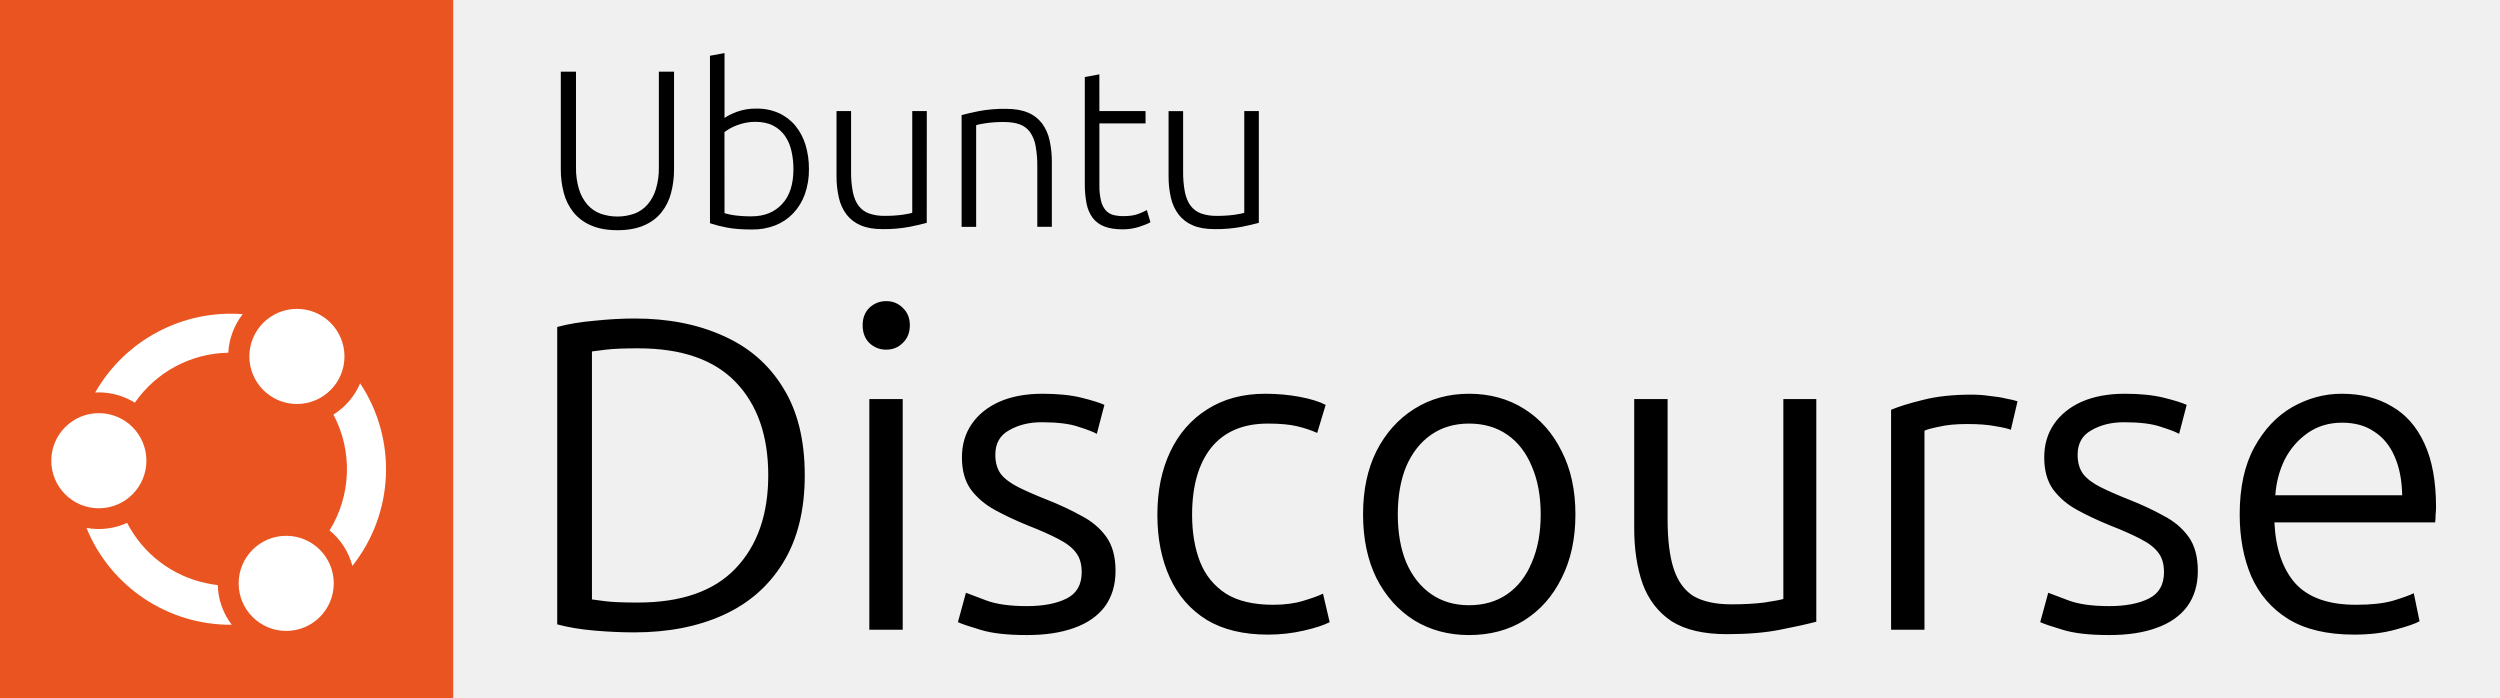
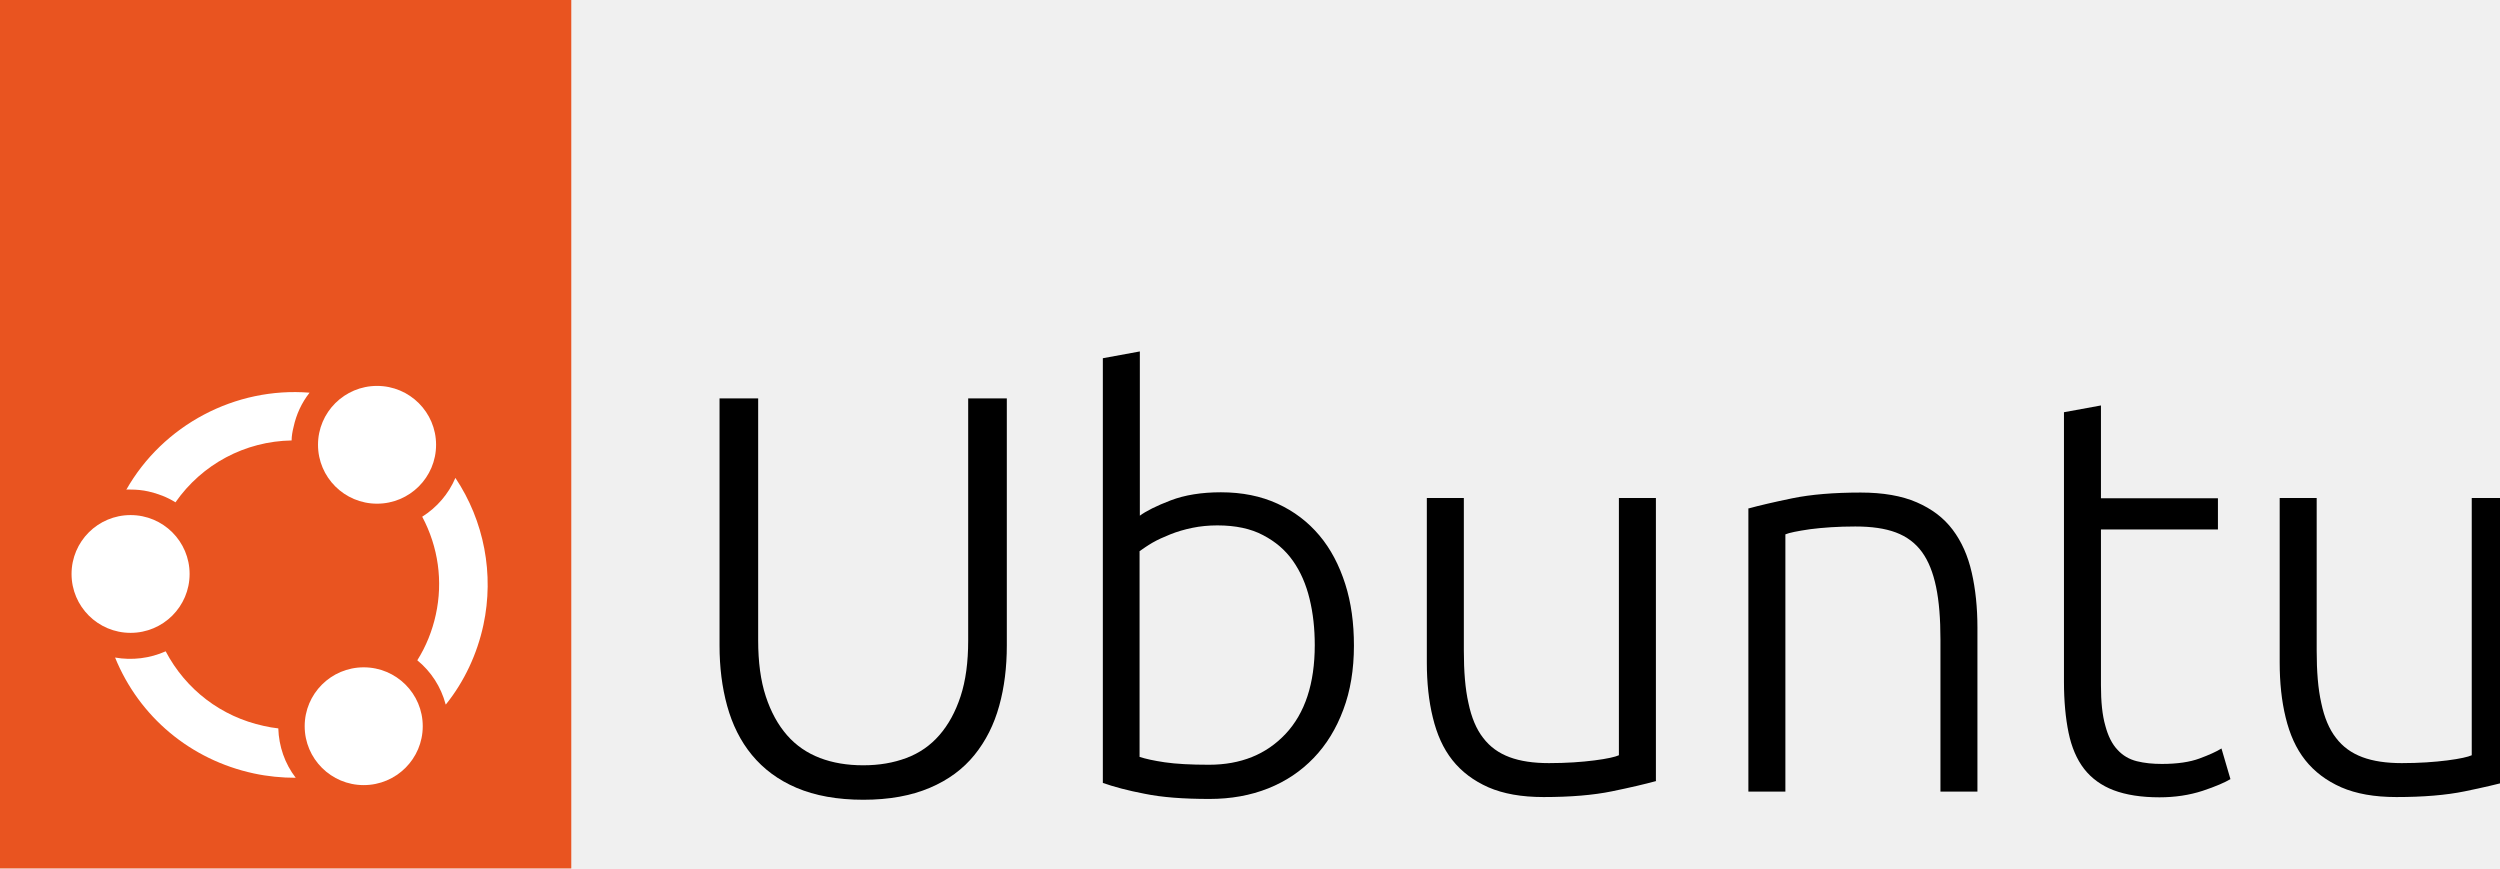
- <svg xmlns="http://www.w3.org/2000/svg" width="1290.4" height="360.27" data-name="Layer 1">
-   <path fill="#e95420" d="M0 0h233.93v360.27H0z" />
-   <g fill="#fff">
-     <circle cx="51.02" cy="237.8" r="24.55" class="cls-2" />
-     <circle cx="153.26" cy="183.97" r="24.55" class="cls-2" />
-     <path d="M106.39 301a59.81 59.81 0 0 1-40.77-31.1 35.3 35.3 0 0 1-21 2.58 80.36 80.36 0 0 0 75 50 35.14 35.14 0 0 1-7.21-20.48 60.85 60.85 0 0 1-6.02-1z" class="cls-2" />
-     <circle cx="147.73" cy="301.11" r="24.55" class="cls-2" />
-     <path d="M181.89 292.1a80.32 80.32 0 0 0 4-94.24A35.44 35.44 0 0 1 172.11 214a60.23 60.23 0 0 1-2 59.78 35.17 35.17 0 0 1 11.78 18.32zM49.13 202.59c.62 0 1.24-.05 1.87-.05a35.43 35.43 0 0 1 18.61 5.3 59.89 59.89 0 0 1 48.22-25.78 35.62 35.62 0 0 1 7.44-19.91 80.66 80.66 0 0 0-76.14 40.44z" class="cls-2" />
-   </g>
-   <g stroke-width=".49">
-     <path d="M318.71 118.82q-7.973 0-13.579-2.45a23.384 23.384 0 0 1-9.075-6.704 26.859 26.859 0 0 1-5.028-10.002 46.661 46.661 0 0 1-1.563-12.31v-50.37h7.84v49.355a36.978 36.978 0 0 0 1.563 11.384 21.944 21.944 0 0 0 4.332 7.92 16.931 16.931 0 0 0 6.704 4.625 26.491 26.491 0 0 0 17.573 0 16.931 16.931 0 0 0 6.704-4.626 21.944 21.944 0 0 0 4.332-7.919 36.978 36.978 0 0 0 1.563-11.384V36.983h7.84v50.395a46.661 46.661 0 0 1-1.563 12.31 26.859 26.859 0 0 1-4.993 10.002 23.404 23.404 0 0 1-9.07 6.704q-5.602 2.425-13.58 2.425zM373.97 60.911q1.96-1.5 6.297-3.18a28.422 28.422 0 0 1 10.232-1.676A27.295 27.295 0 0 1 402 58.368a23.894 23.894 0 0 1 8.492 6.473 28.559 28.559 0 0 1 5.263 9.884 41.893 41.893 0 0 1 1.789 12.54 37.439 37.439 0 0 1-2.137 13.064 28.054 28.054 0 0 1-6.012 9.8 25.844 25.844 0 0 1-9.233 6.205 32.087 32.087 0 0 1-11.976 2.126q-7.978 0-13.177-1.039a67.228 67.228 0 0 1-8.55-2.195V28.784l7.511-1.387zm0 49.126a33.734 33.734 0 0 0 5.12 1.098 62.406 62.406 0 0 0 8.959.52q9.707 0 15.608-6.303 5.9-6.301 5.88-18.087a41.197 41.197 0 0 0-1.044-9.423 21.988 21.988 0 0 0-3.351-7.743 16.784 16.784 0 0 0-6.067-5.258q-3.759-1.96-9.31-1.96a24.164 24.164 0 0 0-5.087.52 30.171 30.171 0 0 0-4.504 1.328 24.757 24.757 0 0 0-6.243 3.469zM478.35 115.03q-3.352.926-9.017 2.078a70.751 70.751 0 0 1-13.868 1.156q-6.703 0-11.212-1.96a18.166 18.166 0 0 1-7.281-5.547 22.483 22.483 0 0 1-3.98-8.698 48.337 48.337 0 0 1-1.21-11.212V57.329h7.512v31.093a53.046 53.046 0 0 0 .921 10.746q.927 4.41 3.01 7.11a11.702 11.702 0 0 0 5.39 3.92 23.394 23.394 0 0 0 8.036 1.216 64.925 64.925 0 0 0 9.247-.578q3.92-.579 4.97-1.044V57.329h7.511zM496.34 59.407q3.352-.916 9.017-2.078a70.751 70.751 0 0 1 13.868-1.156q6.82 0 11.388 1.96a17.509 17.509 0 0 1 7.281 5.606 22.953 22.953 0 0 1 3.872 8.727 50.689 50.689 0 0 1 1.156 11.202v33.401h-7.507V86.12a56.638 56.638 0 0 0-.872-10.782 17.94 17.94 0 0 0-2.891-7.164 11.271 11.271 0 0 0-5.317-3.989q-3.293-1.21-8.267-1.21a62.965 62.965 0 0 0-9.188.603q-3.872.573-5.028 1.038v52.468h-7.512zM567.46 57.329h23.821v6.37H567.46v31.79a32.239 32.239 0 0 0 .867 8.271 11.447 11.447 0 0 0 2.485 4.9 7.84 7.84 0 0 0 3.92 2.314 20.841 20.841 0 0 0 5.087.578q4.733 0 7.625-1.098a32.832 32.832 0 0 0 4.508-2.024l1.852 6.243q-1.622 1.044-5.664 2.367a27.986 27.986 0 0 1-8.787 1.333q-5.547 0-9.31-1.47a13.466 13.466 0 0 1-6.008-4.41 17.994 17.994 0 0 1-3.18-7.35 51.062 51.062 0 0 1-.922-10.404V39.762l7.512-1.386zM649.75 115.03q-3.362.926-9.017 2.078a70.805 70.805 0 0 1-13.873 1.156q-6.703 0-11.212-1.96a18.2 18.2 0 0 1-7.282-5.547 22.478 22.478 0 0 1-3.984-8.669 48.327 48.327 0 0 1-1.215-11.212V57.358h7.512v31.063a53.007 53.007 0 0 0 .927 10.746q.926 4.41 3.003 7.11a11.717 11.717 0 0 0 5.39 3.92 23.345 23.345 0 0 0 8.028 1.226 64.925 64.925 0 0 0 9.247-.578q3.92-.578 4.969-1.044V57.328h7.517z" class="cls-3" />
-   </g>
-   <g stroke-width="1.045">
-     <path d="M327.37 326.41q-9.652 0-20.452-.92-10.801-.918-19.303-3.216v-153.51q8.503-2.298 19.303-3.218 11.03-1.149 20.682-1.149 25.968 0 45.731 8.963 19.763 8.732 30.793 26.657 11.26 17.925 11.26 45.27 0 27.118-11.26 45.272-11.03 17.925-30.793 26.887-19.763 8.962-45.96 8.962zm1.838-15.397q33.551 0 50.327-17.465 17.005-17.695 17.005-48.258t-16.776-48.029q-16.776-17.465-50.327-17.465-11.26 0-16.776.69-5.515.689-7.123.919v128q1.608.23 6.894.919t16.776.69zM448.71 325.03V205.99h17.235v119.04zm8.732-144.55q-5.055 0-8.732-3.447-3.447-3.447-3.447-9.192 0-5.515 3.447-8.962 3.677-3.447 8.732-3.447t8.503 3.447q3.677 3.447 3.677 8.962 0 5.745-3.677 9.192-3.447 3.447-8.502 3.447zM530.06 327.79q-15.397 0-24.129-2.758-8.503-2.527-11.49-3.906l4.136-15.167q2.528.919 10.341 3.906 7.814 2.988 21.142 2.988 12.64 0 20.452-3.907 7.814-3.906 7.814-13.558 0-6.204-2.758-9.881-2.758-3.907-8.962-7.124-5.975-3.217-16.546-7.354-8.963-3.677-16.546-7.813-7.584-4.137-12.41-10.571-4.595-6.435-4.595-16.546 0-9.882 5.055-17.235 5.056-7.354 14.248-11.49 9.422-4.137 22.291-4.137 11.95 0 20.223 2.069 8.273 2.068 11.72 3.676l-3.906 14.937q-2.988-1.608-9.652-3.676-6.664-2.298-18.844-2.298-9.652 0-16.776 4.136-7.124 3.907-7.124 12.64 0 6.204 2.988 10.11 2.987 3.677 8.962 6.664t14.707 6.435q9.881 3.906 17.695 8.273 8.043 4.136 12.869 10.8 4.826 6.665 4.826 17.696 0 10.8-5.516 18.384-5.515 7.353-15.856 11.03-10.11 3.676-24.359 3.676zM654.38 327.56q-18.844 0-31.483-7.583-12.639-7.814-19.074-21.831t-6.434-32.403q0-18.614 6.664-32.632t19.074-21.83q12.639-8.044 29.874-8.044 9.422 0 17.925 1.609t13.328 4.136l-4.366 14.478q-4.596-2.068-10.341-3.447-5.745-1.378-15.167-1.378-19.074 0-29.185 12.409-9.882 12.409-9.882 34.7 0 13.788 4.137 24.359 4.136 10.34 13.328 16.316 9.192 5.745 24.359 5.745 8.962 0 15.627-2.069 6.894-2.068 10.11-3.676l3.447 14.707q-4.366 2.298-13.329 4.366-8.962 2.068-18.613 2.068zM758.25 327.79q-15.856 0-28.266-7.583-12.409-7.814-19.533-21.831-6.894-14.018-6.894-32.862t6.894-32.633q7.124-14.018 19.533-21.83 12.409-7.814 28.266-7.814 16.086 0 28.495 7.813 12.409 7.814 19.303 21.831 7.124 13.788 7.124 32.632t-7.124 32.862q-6.894 14.018-19.303 21.831-12.179 7.584-28.495 7.584zm0-15.397q11.49 0 19.763-5.745t12.639-16.316q4.596-10.571 4.596-24.819t-4.596-24.819q-4.366-10.571-12.639-16.316t-19.763-5.745q-11.26 0-19.533 5.745t-12.869 16.316q-4.366 10.571-4.366 24.819t4.366 24.819q4.596 10.571 12.869 16.316t19.533 5.745zM891.31 327.33q-17.925 0-28.495-6.664-10.341-6.894-14.937-19.303-4.366-12.41-4.366-28.725v-66.643h17.235v62.046q0 16.086 3.217 25.738t10.341 14.018q7.354 4.136 19.303 4.136 9.652 0 17.005-.92 7.583-1.148 9.881-1.837v-103.18H937.5v114.9q-6.894 1.838-18.614 4.136-11.49 2.298-27.576 2.298zM976.1 325.03V211.51q5.975-2.528 16.316-5.056 10.571-2.757 25.278-2.757 4.826 0 9.422.69 4.826.459 8.503 1.378 3.906.69 5.745 1.379l-3.447 14.707q-2.069-.92-7.814-1.839-5.745-1.149-14.707-1.149-8.732 0-14.478 1.38-5.745 1.148-7.583 2.067v102.72zM1088.7 327.79q-15.397 0-24.129-2.758-8.503-2.527-11.49-3.906l4.136-15.167q2.528.919 10.341 3.906 7.814 2.988 21.142 2.988 12.64 0 20.452-3.907t7.814-13.558q0-6.204-2.758-9.881-2.758-3.907-8.962-7.124-5.975-3.217-16.546-7.354-8.962-3.677-16.546-7.813-7.584-4.137-12.41-10.571-4.595-6.435-4.595-16.546 0-9.882 5.055-17.235 5.056-7.354 14.248-11.49 9.422-4.137 22.291-4.137 11.95 0 20.223 2.069 8.273 2.068 11.72 3.676l-3.906 14.937q-2.988-1.608-9.652-3.676-6.664-2.298-18.844-2.298-9.652 0-16.776 4.136-7.124 3.907-7.124 12.64 0 6.204 2.988 10.11 2.987 3.677 8.962 6.664 5.975 2.988 14.707 6.435 9.881 3.906 17.695 8.273 8.043 4.136 12.869 10.8 4.826 6.665 4.826 17.696 0 10.8-5.516 18.384-5.515 7.353-15.856 11.03-10.11 3.676-24.359 3.676zM1215.1 327.56q-20.912 0-34.011-8.043-12.869-8.043-19.074-22.061-5.975-14.018-5.975-31.942 0-20.912 7.584-34.7 7.583-13.788 19.533-20.682 12.18-6.894 25.508-6.894 14.937 0 25.738 6.434 11.03 6.205 17.005 19.303 5.975 12.87 5.975 32.862 0 1.609-.23 3.907 0 2.068-.23 3.907h-82.958q.92 20.223 10.8 31.483 10.112 11.03 31.254 11.03 11.72 0 19.074-2.069 7.583-2.298 10.8-3.906l2.988 14.478q-3.217 1.838-12.639 4.366-9.192 2.528-21.142 2.528zm-40.675-71.928h65.494q-.23-11.72-3.907-19.993-3.677-8.503-10.57-12.869-6.665-4.596-16.547-4.596-10.11 0-17.695 5.285-7.583 5.286-11.95 13.788-4.136 8.503-4.826 18.384z" style="white-space:pre" />
-   </g>
+ <svg xmlns="http://www.w3.org/2000/svg" xmlns:ns1="https://github.com/RazrFalcon/usvg" width="190" height="66" viewBox="0 0 190 66" ns1:version="0.8.0">
+   <defs />
+   <path id="path76" d="M 65.622 60.782 C 63.637 60.782 61.942 60.472 60.536 59.874 C 59.13 59.276 58.014 58.431 57.146 57.379 C 56.277 56.327 55.657 55.069 55.264 53.646 C 54.871 52.223 54.685 50.696 54.685 49.067 L 54.685 30.278 L 57.621 30.278 L 57.621 48.675 C 57.621 50.304 57.807 51.728 58.2 52.924 C 58.593 54.12 59.13 55.089 59.813 55.873 C 60.495 56.657 61.343 57.234 62.314 57.606 C 63.286 57.977 64.382 58.162 65.602 58.162 C 66.821 58.162 67.896 57.977 68.889 57.606 C 69.881 57.234 70.708 56.657 71.39 55.873 C 72.073 55.089 72.61 54.12 73.003 52.924 C 73.396 51.728 73.582 50.325 73.582 48.675 L 73.582 30.278 L 76.518 30.278 L 76.518 49.067 C 76.518 50.696 76.332 52.243 75.939 53.646 C 75.546 55.069 74.926 56.306 74.058 57.379 C 73.189 58.451 72.073 59.276 70.667 59.874 C 69.261 60.472 67.586 60.782 65.602 60.782 Z" />
+   <path id="path78" d="M 86.607 39.208 C 87.103 38.837 87.889 38.445 88.964 38.032 C 90.039 37.62 91.321 37.414 92.789 37.414 C 94.402 37.414 95.828 37.702 97.089 38.28 C 98.351 38.858 99.405 39.662 100.273 40.693 C 101.142 41.724 101.782 42.962 102.238 44.385 C 102.692 45.808 102.899 47.355 102.899 49.067 C 102.899 50.882 102.63 52.511 102.093 53.934 C 101.556 55.378 100.811 56.595 99.839 57.606 C 98.867 58.616 97.73 59.379 96.387 59.916 C 95.042 60.452 93.554 60.72 91.92 60.72 C 89.936 60.72 88.302 60.596 87 60.328 C 85.697 60.081 84.643 59.792 83.816 59.503 L 83.816 27.225 L 86.628 26.709 L 86.628 39.208 Z M 86.607 57.523 C 87.041 57.667 87.682 57.812 88.53 57.936 C 89.378 58.059 90.494 58.121 91.879 58.121 C 94.298 58.121 96.242 57.337 97.709 55.77 C 99.178 54.202 99.922 51.954 99.922 49.026 C 99.922 47.788 99.797 46.613 99.529 45.519 C 99.26 44.406 98.846 43.457 98.268 42.632 C 97.688 41.807 96.944 41.167 95.993 40.672 C 95.063 40.177 93.905 39.93 92.52 39.93 C 91.858 39.93 91.218 39.992 90.618 40.116 C 90.018 40.239 89.46 40.404 88.943 40.611 C 88.427 40.817 87.972 41.023 87.579 41.25 C 87.186 41.477 86.876 41.704 86.607 41.889 L 86.607 57.482 Z" />
+   <path id="path80" d="M 125.869 59.359 C 125.041 59.586 123.905 59.854 122.499 60.142 C 121.092 60.431 119.356 60.576 117.309 60.576 C 115.635 60.576 114.249 60.328 113.113 59.833 C 111.996 59.338 111.086 58.657 110.383 57.771 C 109.68 56.884 109.205 55.811 108.895 54.533 C 108.584 53.274 108.439 51.872 108.439 50.346 L 108.439 37.847 L 111.252 37.847 L 111.252 49.438 C 111.252 51.026 111.355 52.346 111.603 53.439 C 111.831 54.533 112.203 55.419 112.72 56.079 C 113.237 56.76 113.898 57.234 114.725 57.544 C 115.552 57.853 116.544 57.997 117.723 57.997 C 119.046 57.997 120.204 57.915 121.175 57.791 C 122.147 57.667 122.768 57.523 123.036 57.399 L 123.036 37.847 L 125.849 37.847 L 125.849 59.338 Z" />
+   <path id="path82" d="M 132.857 38.651 C 133.683 38.424 134.821 38.156 136.227 37.867 C 137.632 37.579 139.369 37.434 141.416 37.434 C 143.112 37.434 144.538 37.682 145.675 38.177 C 146.812 38.672 147.722 39.353 148.404 40.26 C 149.086 41.167 149.562 42.24 149.852 43.519 C 150.141 44.777 150.285 46.179 150.285 47.706 L 150.285 60.163 L 147.474 60.163 L 147.474 48.613 C 147.474 47.025 147.37 45.705 147.143 44.612 C 146.916 43.519 146.564 42.632 146.068 41.951 C 145.572 41.271 144.91 40.776 144.084 40.466 C 143.256 40.157 142.243 40.013 141.003 40.013 C 139.679 40.013 138.542 40.095 137.57 40.219 C 136.599 40.363 135.979 40.487 135.689 40.611 L 135.689 60.163 L 132.877 60.163 L 132.877 38.672 Z" />
+   <path id="path84" d="M 159.672 37.867 L 168.563 37.867 L 168.563 40.239 L 159.672 40.239 L 159.672 52.078 C 159.672 53.336 159.776 54.367 160.004 55.151 C 160.21 55.935 160.52 56.554 160.934 56.987 C 161.326 57.42 161.823 57.709 162.401 57.853 C 162.981 57.997 163.601 58.059 164.303 58.059 C 165.482 58.059 166.433 57.915 167.157 57.647 C 167.88 57.379 168.439 57.131 168.832 56.884 L 169.514 59.214 C 169.1 59.462 168.397 59.771 167.405 60.101 C 166.392 60.431 165.296 60.596 164.117 60.596 C 162.732 60.596 161.575 60.411 160.644 60.06 C 159.714 59.709 158.949 59.152 158.39 58.431 C 157.832 57.709 157.439 56.781 157.212 55.688 C 156.985 54.594 156.861 53.295 156.861 51.81 L 156.861 31.329 L 159.672 30.814 L 159.672 37.888 Z" />
+   <path id="path86" d="M 190.685 59.359 C 189.858 59.586 188.721 59.854 187.315 60.142 C 185.909 60.431 184.172 60.576 182.126 60.576 C 180.451 60.576 179.065 60.328 177.928 59.833 C 176.812 59.338 175.902 58.657 175.199 57.771 C 174.497 56.884 174.021 55.811 173.711 54.533 C 173.401 53.274 173.256 51.872 173.256 50.346 L 173.256 37.847 L 176.068 37.847 L 176.068 49.438 C 176.068 51.026 176.171 52.346 176.419 53.439 C 176.647 54.533 177.019 55.419 177.536 56.079 C 178.052 56.76 178.714 57.234 179.541 57.544 C 180.368 57.853 181.361 57.997 182.538 57.997 C 183.862 57.997 185.02 57.915 185.992 57.791 C 186.963 57.667 187.583 57.523 187.852 57.399 L 187.852 37.847 L 190.664 37.847 L 190.664 59.338 Z" />
+   <path id="path88" fill="#e95420" d="M 43.417 0 L 0 0 L 0 66 L 43.417 66 Z" />
+   <path id="path90" fill="#ffffff" d="M 9.924 48.097 C 12.402 48.097 14.41 46.094 14.41 43.622 C 14.41 41.15 12.402 39.146 9.924 39.146 C 7.446 39.146 5.438 41.15 5.438 43.622 C 5.438 46.094 7.446 48.097 9.924 48.097 Z" />
+   <path id="path92" fill="#ffffff" d="M 28.656 38.28 C 31.133 38.28 33.142 36.276 33.142 33.804 C 33.142 31.333 31.133 29.329 28.656 29.329 C 26.178 29.329 24.169 31.333 24.169 33.804 C 24.169 36.276 26.178 38.28 28.656 38.28 Z" />
+   <path id="path94" fill="#ffffff" d="M 20.055 55.172 C 16.809 54.471 14.121 52.408 12.591 49.5 C 11.392 50.036 10.048 50.201 8.746 49.974 C 10.586 54.491 14.493 57.75 19.29 58.781 C 20.344 59.008 21.419 59.111 22.474 59.111 C 21.647 58.039 21.192 56.719 21.151 55.357 C 20.778 55.316 20.406 55.254 20.055 55.172 Z" />
+   <path id="path96" fill="#ffffff" d="M 27.642 59.668 C 30.12 59.668 32.129 57.664 32.129 55.192 C 32.129 52.721 30.12 50.717 27.642 50.717 C 25.165 50.717 23.156 52.721 23.156 55.192 C 23.156 57.664 25.165 59.668 27.642 59.668 Z" />
+   <path id="path98" fill="#ffffff" d="M 33.886 53.542 C 35.292 51.789 36.264 49.706 36.739 47.499 C 37.566 43.642 36.801 39.6 34.61 36.321 C 34.093 37.537 33.204 38.569 32.088 39.27 C 33.307 41.559 33.68 44.179 33.121 46.716 C 32.852 47.953 32.377 49.129 31.715 50.181 C 32.77 51.047 33.514 52.202 33.866 53.522 Z" />
+   <path id="path100" fill="#ffffff" d="M 9.573 37.207 C 9.697 37.207 9.8 37.207 9.924 37.207 C 10.379 37.207 10.834 37.249 11.288 37.352 C 12.012 37.517 12.715 37.785 13.335 38.177 C 15.361 35.269 18.628 33.536 22.163 33.474 C 22.163 33.144 22.225 32.794 22.308 32.464 C 22.515 31.494 22.928 30.607 23.528 29.844 C 17.884 29.391 12.384 32.299 9.593 37.228 Z" />
</svg>
